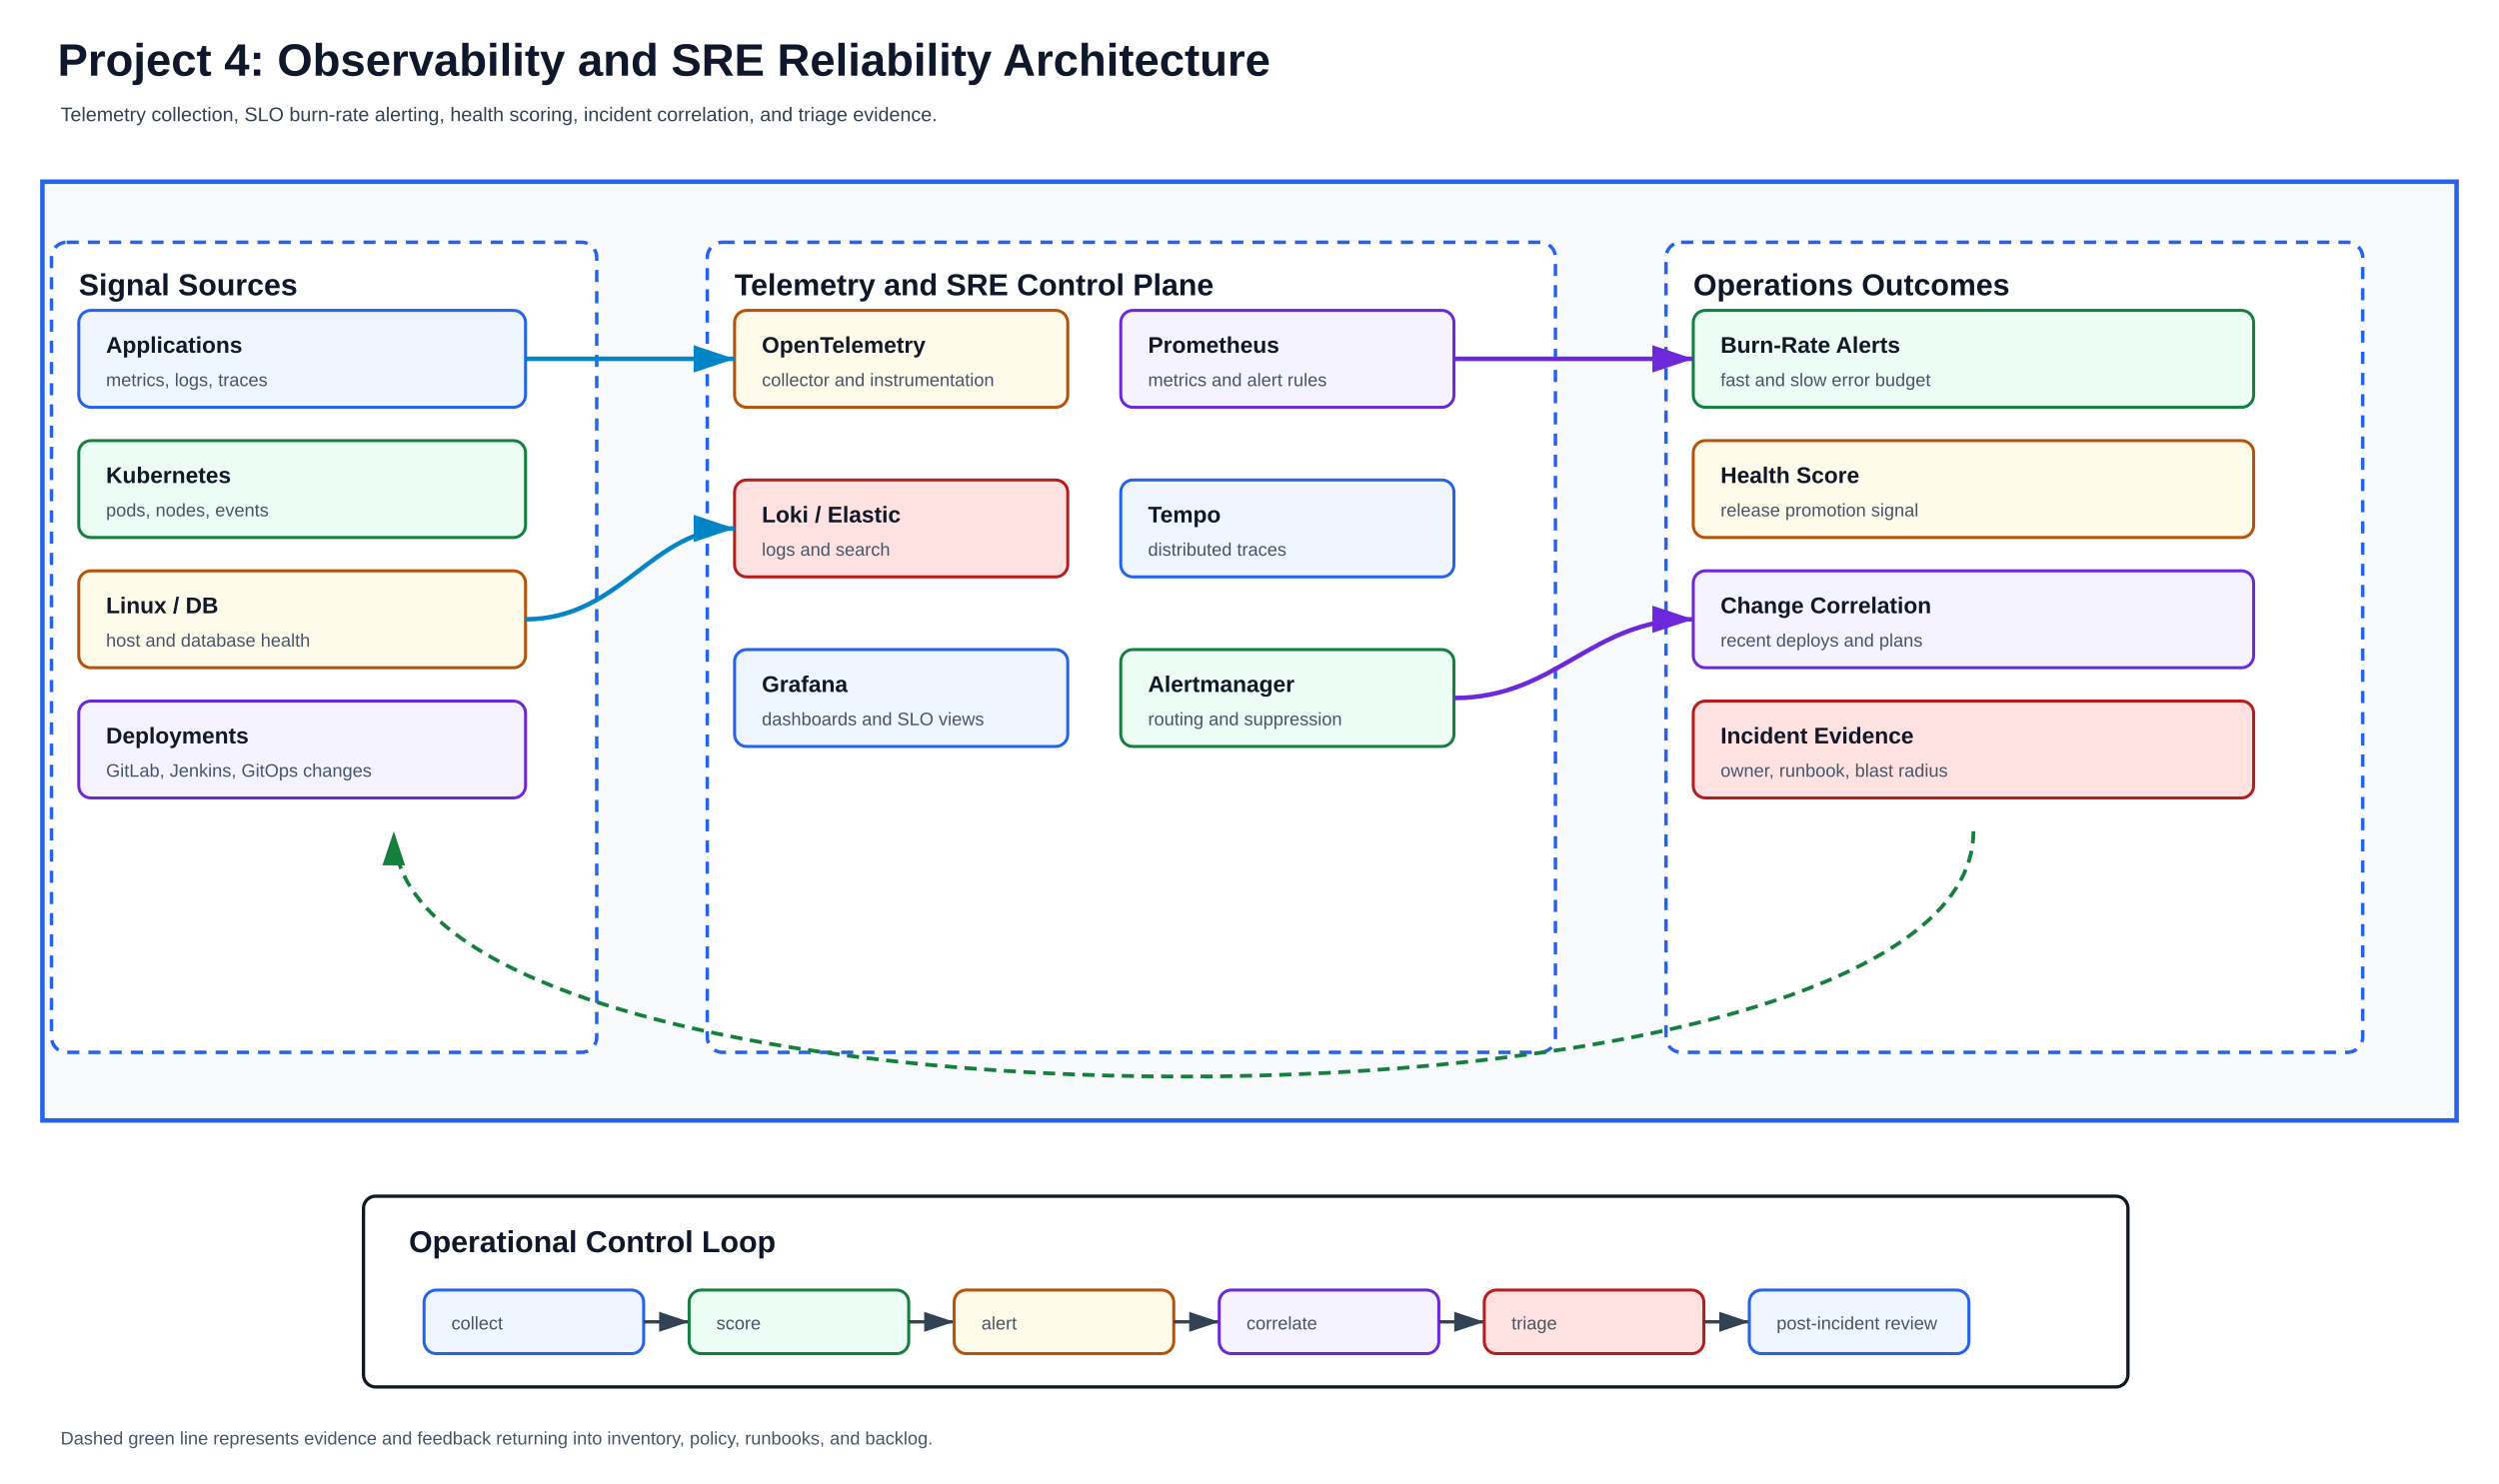
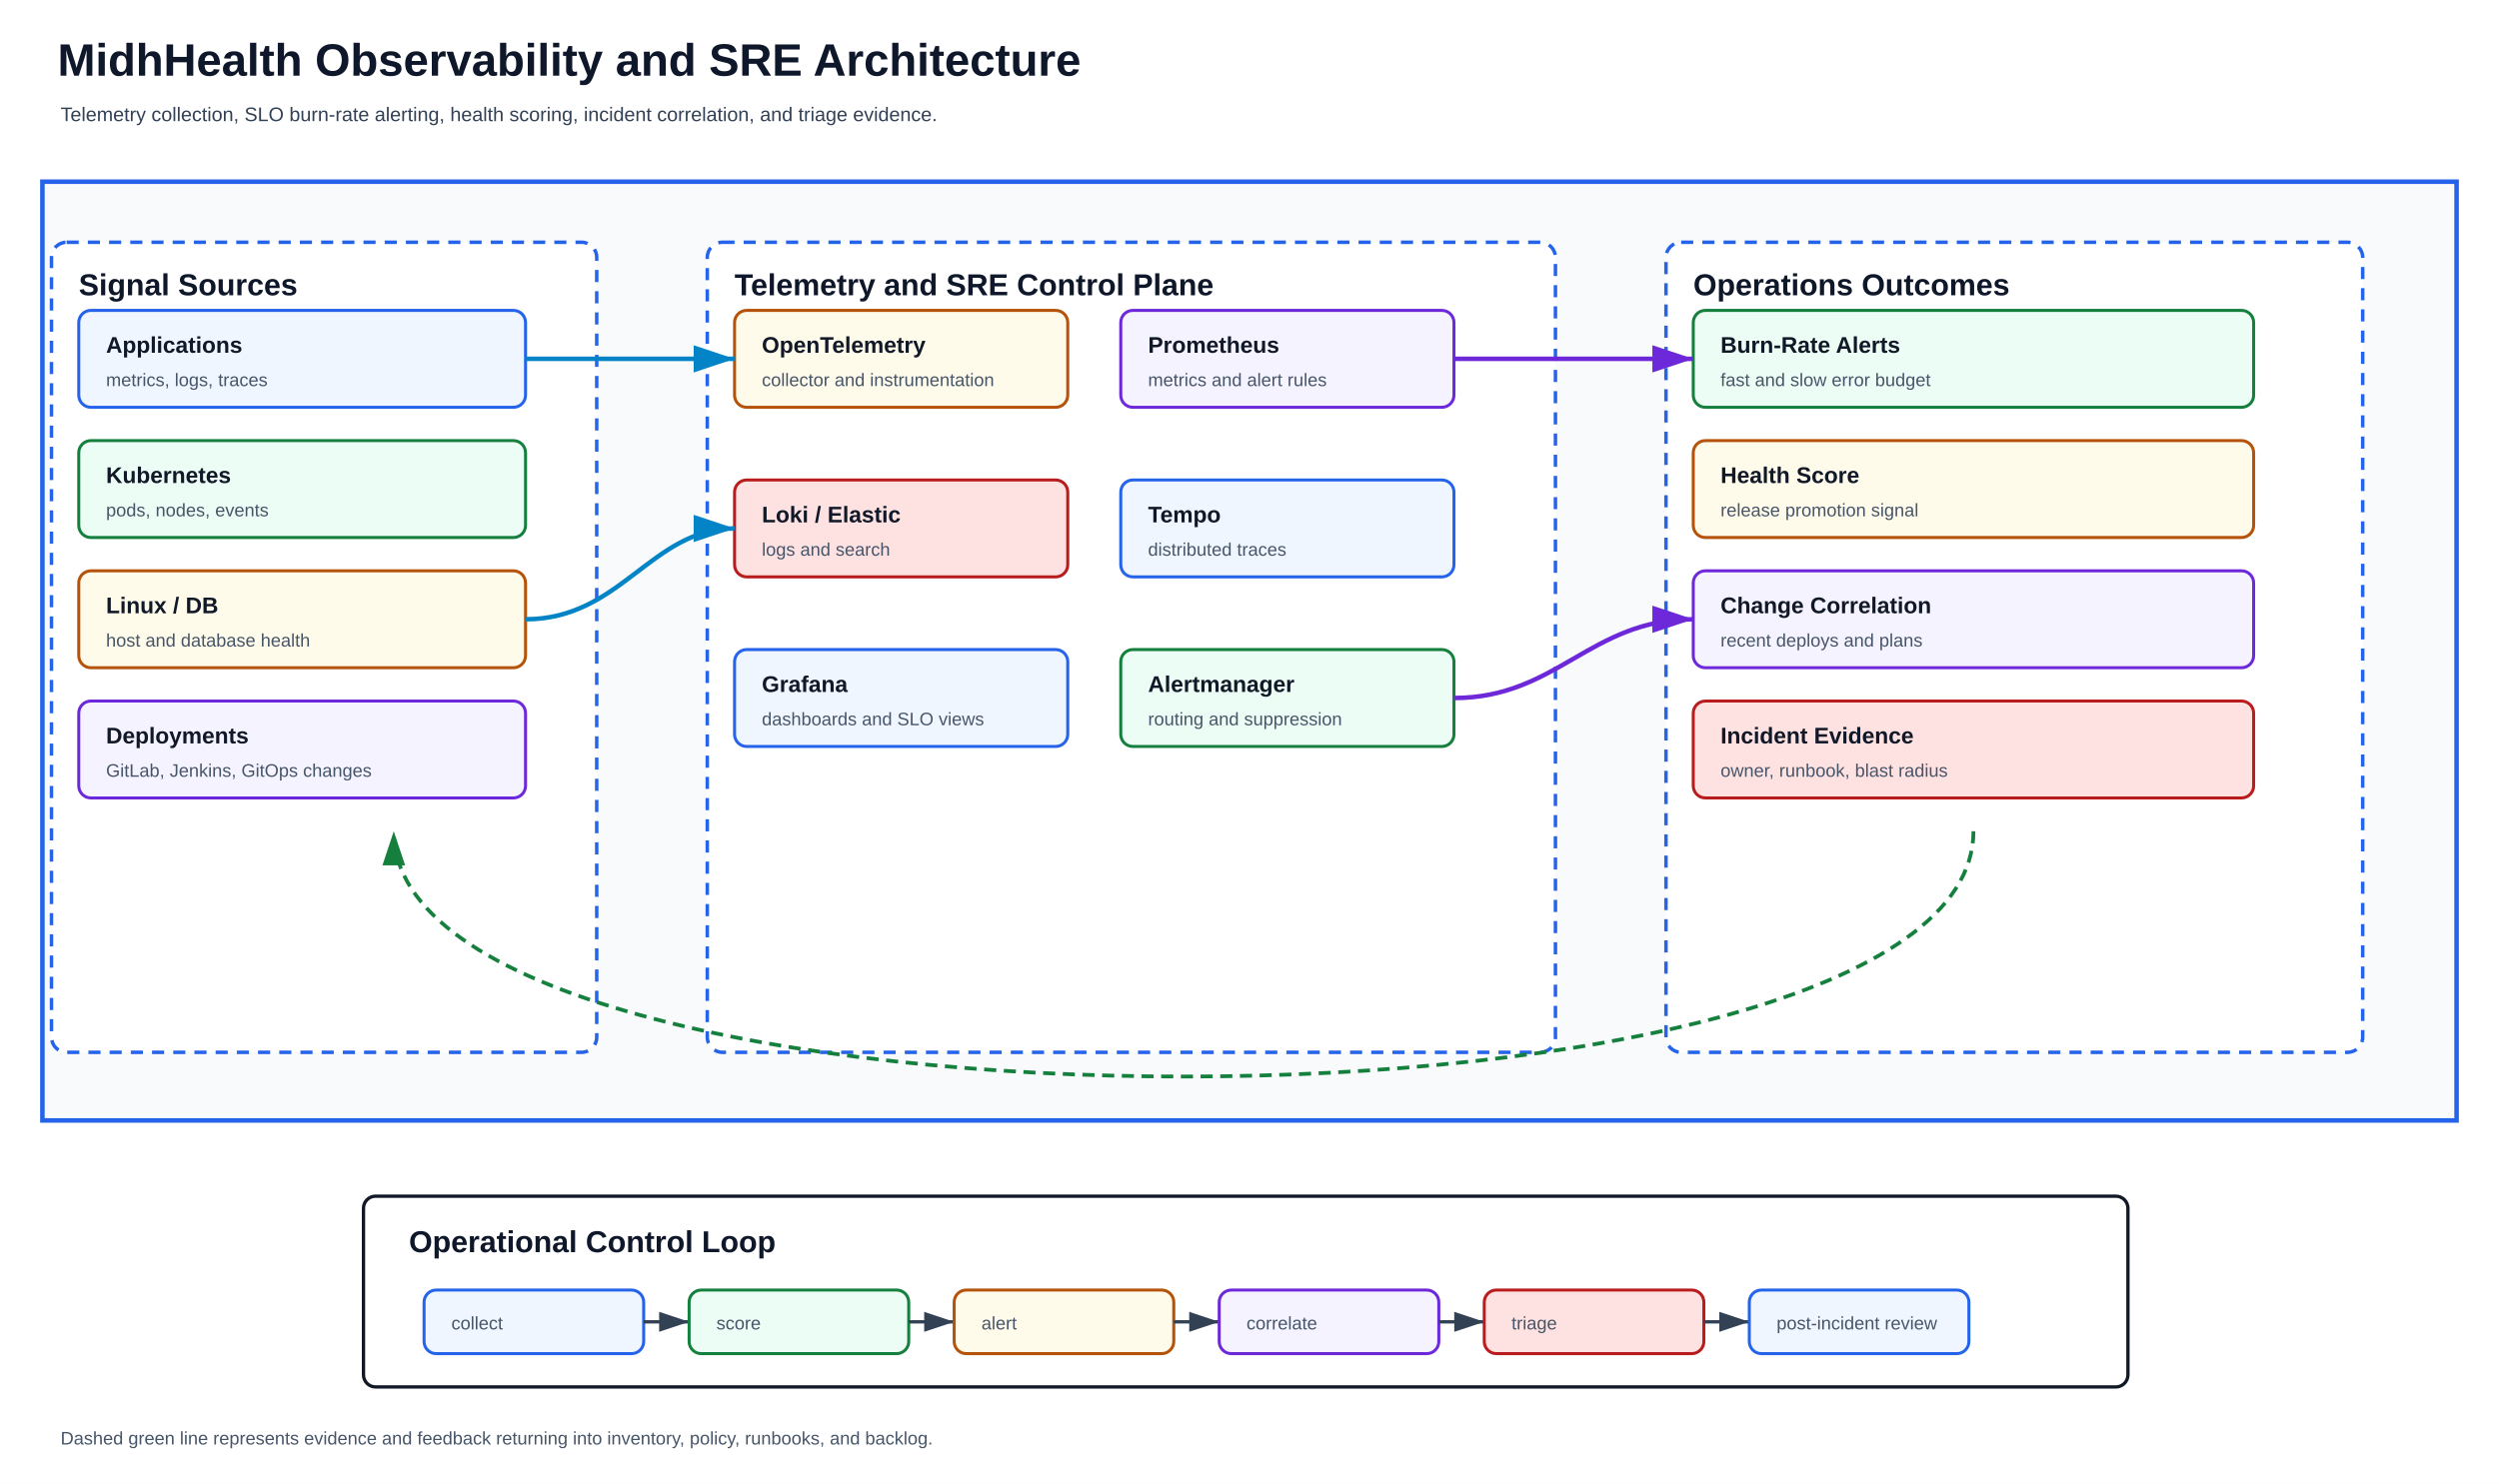
<svg xmlns="http://www.w3.org/2000/svg" width="1650" height="980" viewBox="0 0 1650 980" role="img" aria-labelledby="title desc">
  <defs>
    <style>
.bg{fill:#fff}.outer{fill:#f8fafc;stroke:#2563eb;stroke-width:3}.zone{fill:#fff;stroke:#2563eb;stroke-width:2.3;stroke-dasharray:8 6;rx:10}.panel{fill:#fff;stroke:#111827;stroke-width:2.2;rx:8}.blue{fill:#eff6ff;stroke:#2563eb;stroke-width:2;rx:8}.green{fill:#ecfdf5;stroke:#15803d;stroke-width:2;rx:8}.amber{fill:#fffbeb;stroke:#b45309;stroke-width:2;rx:8}.red{fill:#fee2e2;stroke:#b91c1c;stroke-width:2;rx:8}.purple{fill:#f5f3ff;stroke:#6d28d9;stroke-width:2;rx:8}.title{font:700 30px Arial,sans-serif;fill:#0f172a}.h1{font:700 20px Arial,sans-serif;fill:#0f172a}.h2{font:700 15px Arial,sans-serif;fill:#111827}.txt{font:13px Arial,sans-serif;fill:#334155}.small{font:12px Arial,sans-serif;fill:#475569}.flow{stroke:#334155;stroke-width:2.2;fill:none;marker-end:url(#arrow)}.ctrl{stroke:#6d28d9;stroke-width:3;fill:none;marker-end:url(#arrowP)}.data{stroke:#0284c7;stroke-width:3;fill:none;marker-end:url(#arrowB)}.evidence{stroke:#15803d;stroke-width:2.5;fill:none;stroke-dasharray:8 5;marker-end:url(#arrowG)}
</style>
    <marker id="arrow" markerWidth="10" markerHeight="10" refX="9" refY="3" orient="auto" markerUnits="strokeWidth">
      <path d="M0,0 L0,6 L9,3 z" fill="#334155" />
    </marker>
    <marker id="arrowP" markerWidth="10" markerHeight="10" refX="9" refY="3" orient="auto" markerUnits="strokeWidth">
      <path d="M0,0 L0,6 L9,3 z" fill="#6d28d9" />
    </marker>
    <marker id="arrowB" markerWidth="10" markerHeight="10" refX="9" refY="3" orient="auto" markerUnits="strokeWidth">
      <path d="M0,0 L0,6 L9,3 z" fill="#0284c7" />
    </marker>
    <marker id="arrowG" markerWidth="10" markerHeight="10" refX="9" refY="3" orient="auto" markerUnits="strokeWidth">
      <path d="M0,0 L0,6 L9,3 z" fill="#15803d" />
    </marker>
  </defs>
  <rect class="bg" width="1650" height="980" />
-   <text class="title" x="38" y="50">Project 4: Observability and SRE Reliability Architecture</text>
+   <text class="title" x="38" y="50">MidhHealth Observability and SRE Architecture</text>
  <text class="txt" x="40" y="80">Telemetry collection, SLO burn-rate alerting, health scoring, incident correlation, and triage evidence.</text>
  <rect class="outer" x="28" y="120" width="1594" height="620" />
  <rect class="zone" x="34" y="160" width="360" height="535" />
  <text class="h1" x="52" y="195">Signal Sources</text>
  <rect class="zone" x="467" y="160" width="560" height="535" />
  <text class="h1" x="485" y="195">Telemetry and SRE Control Plane</text>
  <rect class="zone" x="1100" y="160" width="460" height="535" />
  <text class="h1" x="1118" y="195">Operations Outcomes</text>
  <rect class="blue" x="52" y="205" width="295" height="64" />
  <text class="h2" x="70" y="233">Applications</text>
  <text class="small" x="70" y="255">metrics, logs, traces</text>
  <rect class="green" x="52" y="291" width="295" height="64" />
  <text class="h2" x="70" y="319">Kubernetes</text>
  <text class="small" x="70" y="341">pods, nodes, events</text>
  <rect class="amber" x="52" y="377" width="295" height="64" />
  <text class="h2" x="70" y="405">Linux / DB</text>
  <text class="small" x="70" y="427">host and database health</text>
  <rect class="purple" x="52" y="463" width="295" height="64" />
  <text class="h2" x="70" y="491">Deployments</text>
  <text class="small" x="70" y="513">GitLab, Jenkins, GitOps changes</text>
  <rect class="amber" x="485" y="205" width="220" height="64" />
  <text class="h2" x="503" y="233">OpenTelemetry</text>
  <text class="small" x="503" y="255">collector and instrumentation</text>
  <rect class="purple" x="740" y="205" width="220" height="64" />
  <text class="h2" x="758" y="233">Prometheus</text>
  <text class="small" x="758" y="255">metrics and alert rules</text>
  <rect class="red" x="485" y="317" width="220" height="64" />
  <text class="h2" x="503" y="345">Loki / Elastic</text>
  <text class="small" x="503" y="367">logs and search</text>
  <rect class="blue" x="740" y="317" width="220" height="64" />
  <text class="h2" x="758" y="345">Tempo</text>
  <text class="small" x="758" y="367">distributed traces</text>
  <rect class="blue" x="485" y="429" width="220" height="64" />
  <text class="h2" x="503" y="457">Grafana</text>
  <text class="small" x="503" y="479">dashboards and SLO views</text>
  <rect class="green" x="740" y="429" width="220" height="64" />
  <text class="h2" x="758" y="457">Alertmanager</text>
  <text class="small" x="758" y="479">routing and suppression</text>
  <rect class="green" x="1118" y="205" width="370" height="64" />
  <text class="h2" x="1136" y="233">Burn-Rate Alerts</text>
  <text class="small" x="1136" y="255">fast and slow error budget</text>
  <rect class="amber" x="1118" y="291" width="370" height="64" />
  <text class="h2" x="1136" y="319">Health Score</text>
  <text class="small" x="1136" y="341">release promotion signal</text>
  <rect class="purple" x="1118" y="377" width="370" height="64" />
  <text class="h2" x="1136" y="405">Change Correlation</text>
  <text class="small" x="1136" y="427">recent deploys and plans</text>
  <rect class="red" x="1118" y="463" width="370" height="64" />
  <text class="h2" x="1136" y="491">Incident Evidence</text>
  <text class="small" x="1136" y="513">owner, runbook, blast radius</text>
  <path class="data" d="M347 237 C410 237 430 237 485 237" />
  <path class="data" d="M347 409 C410 409 430 349 485 349" />
  <path class="ctrl" d="M960 237 C1028 237 1050 237 1118 237" />
  <path class="ctrl" d="M960 461 C1028 461 1050 409 1118 409" />
  <path class="evidence" d="M1303 549 C1303 765 260 765 260 549" />
  <rect class="panel" x="240" y="790" width="1165" height="126" />
  <text class="h1" x="270" y="827">Operational Control Loop</text>
  <rect class="blue" x="280" y="852" width="145" height="42" />
  <text class="small" x="298" y="878">collect</text>
  <path class="flow" d="M425 873 L455 873" />
  <rect class="green" x="455" y="852" width="145" height="42" />
  <text class="small" x="473" y="878">score</text>
  <path class="flow" d="M600 873 L630 873" />
  <rect class="amber" x="630" y="852" width="145" height="42" />
  <text class="small" x="648" y="878">alert</text>
  <path class="flow" d="M775 873 L805 873" />
  <rect class="purple" x="805" y="852" width="145" height="42" />
  <text class="small" x="823" y="878">correlate</text>
  <path class="flow" d="M950 873 L980 873" />
  <rect class="red" x="980" y="852" width="145" height="42" />
  <text class="small" x="998" y="878">triage</text>
  <path class="flow" d="M1125 873 L1155 873" />
  <rect class="blue" x="1155" y="852" width="145" height="42" />
  <text class="small" x="1173" y="878">post-incident review</text>
  <text class="small" x="40" y="954">Dashed green line represents evidence and feedback returning into inventory, policy, runbooks, and backlog.</text>
</svg>
